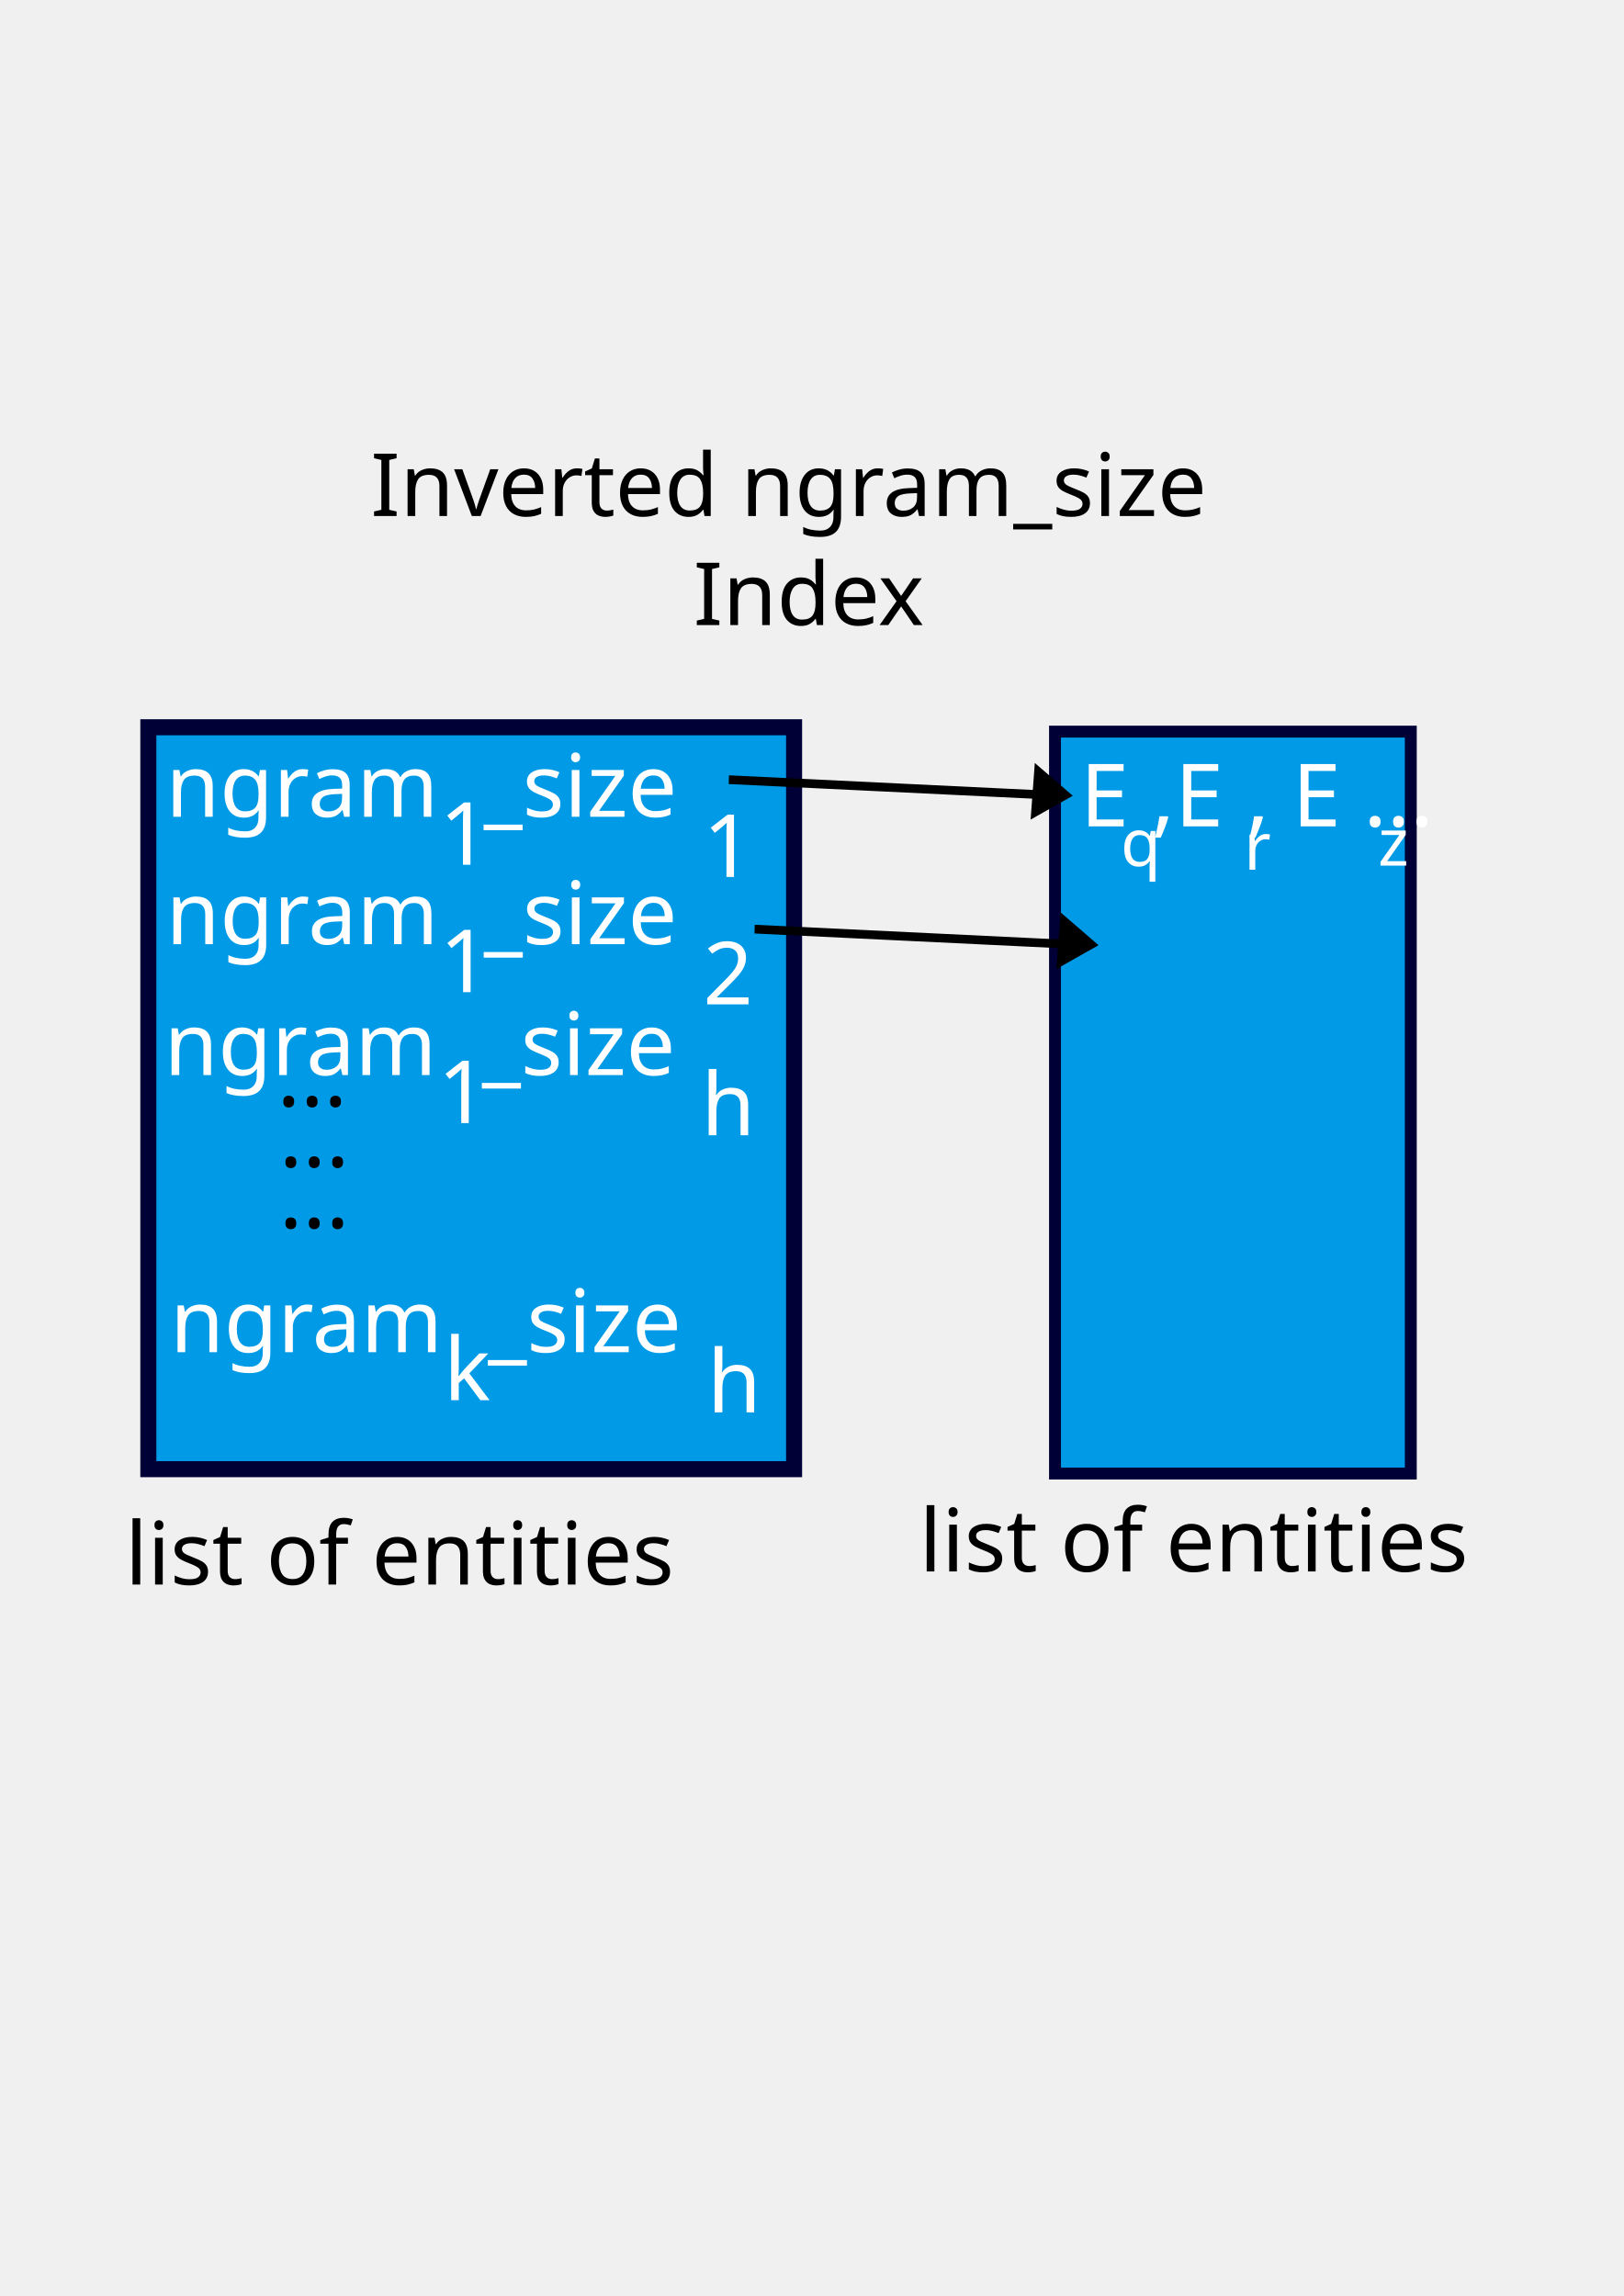
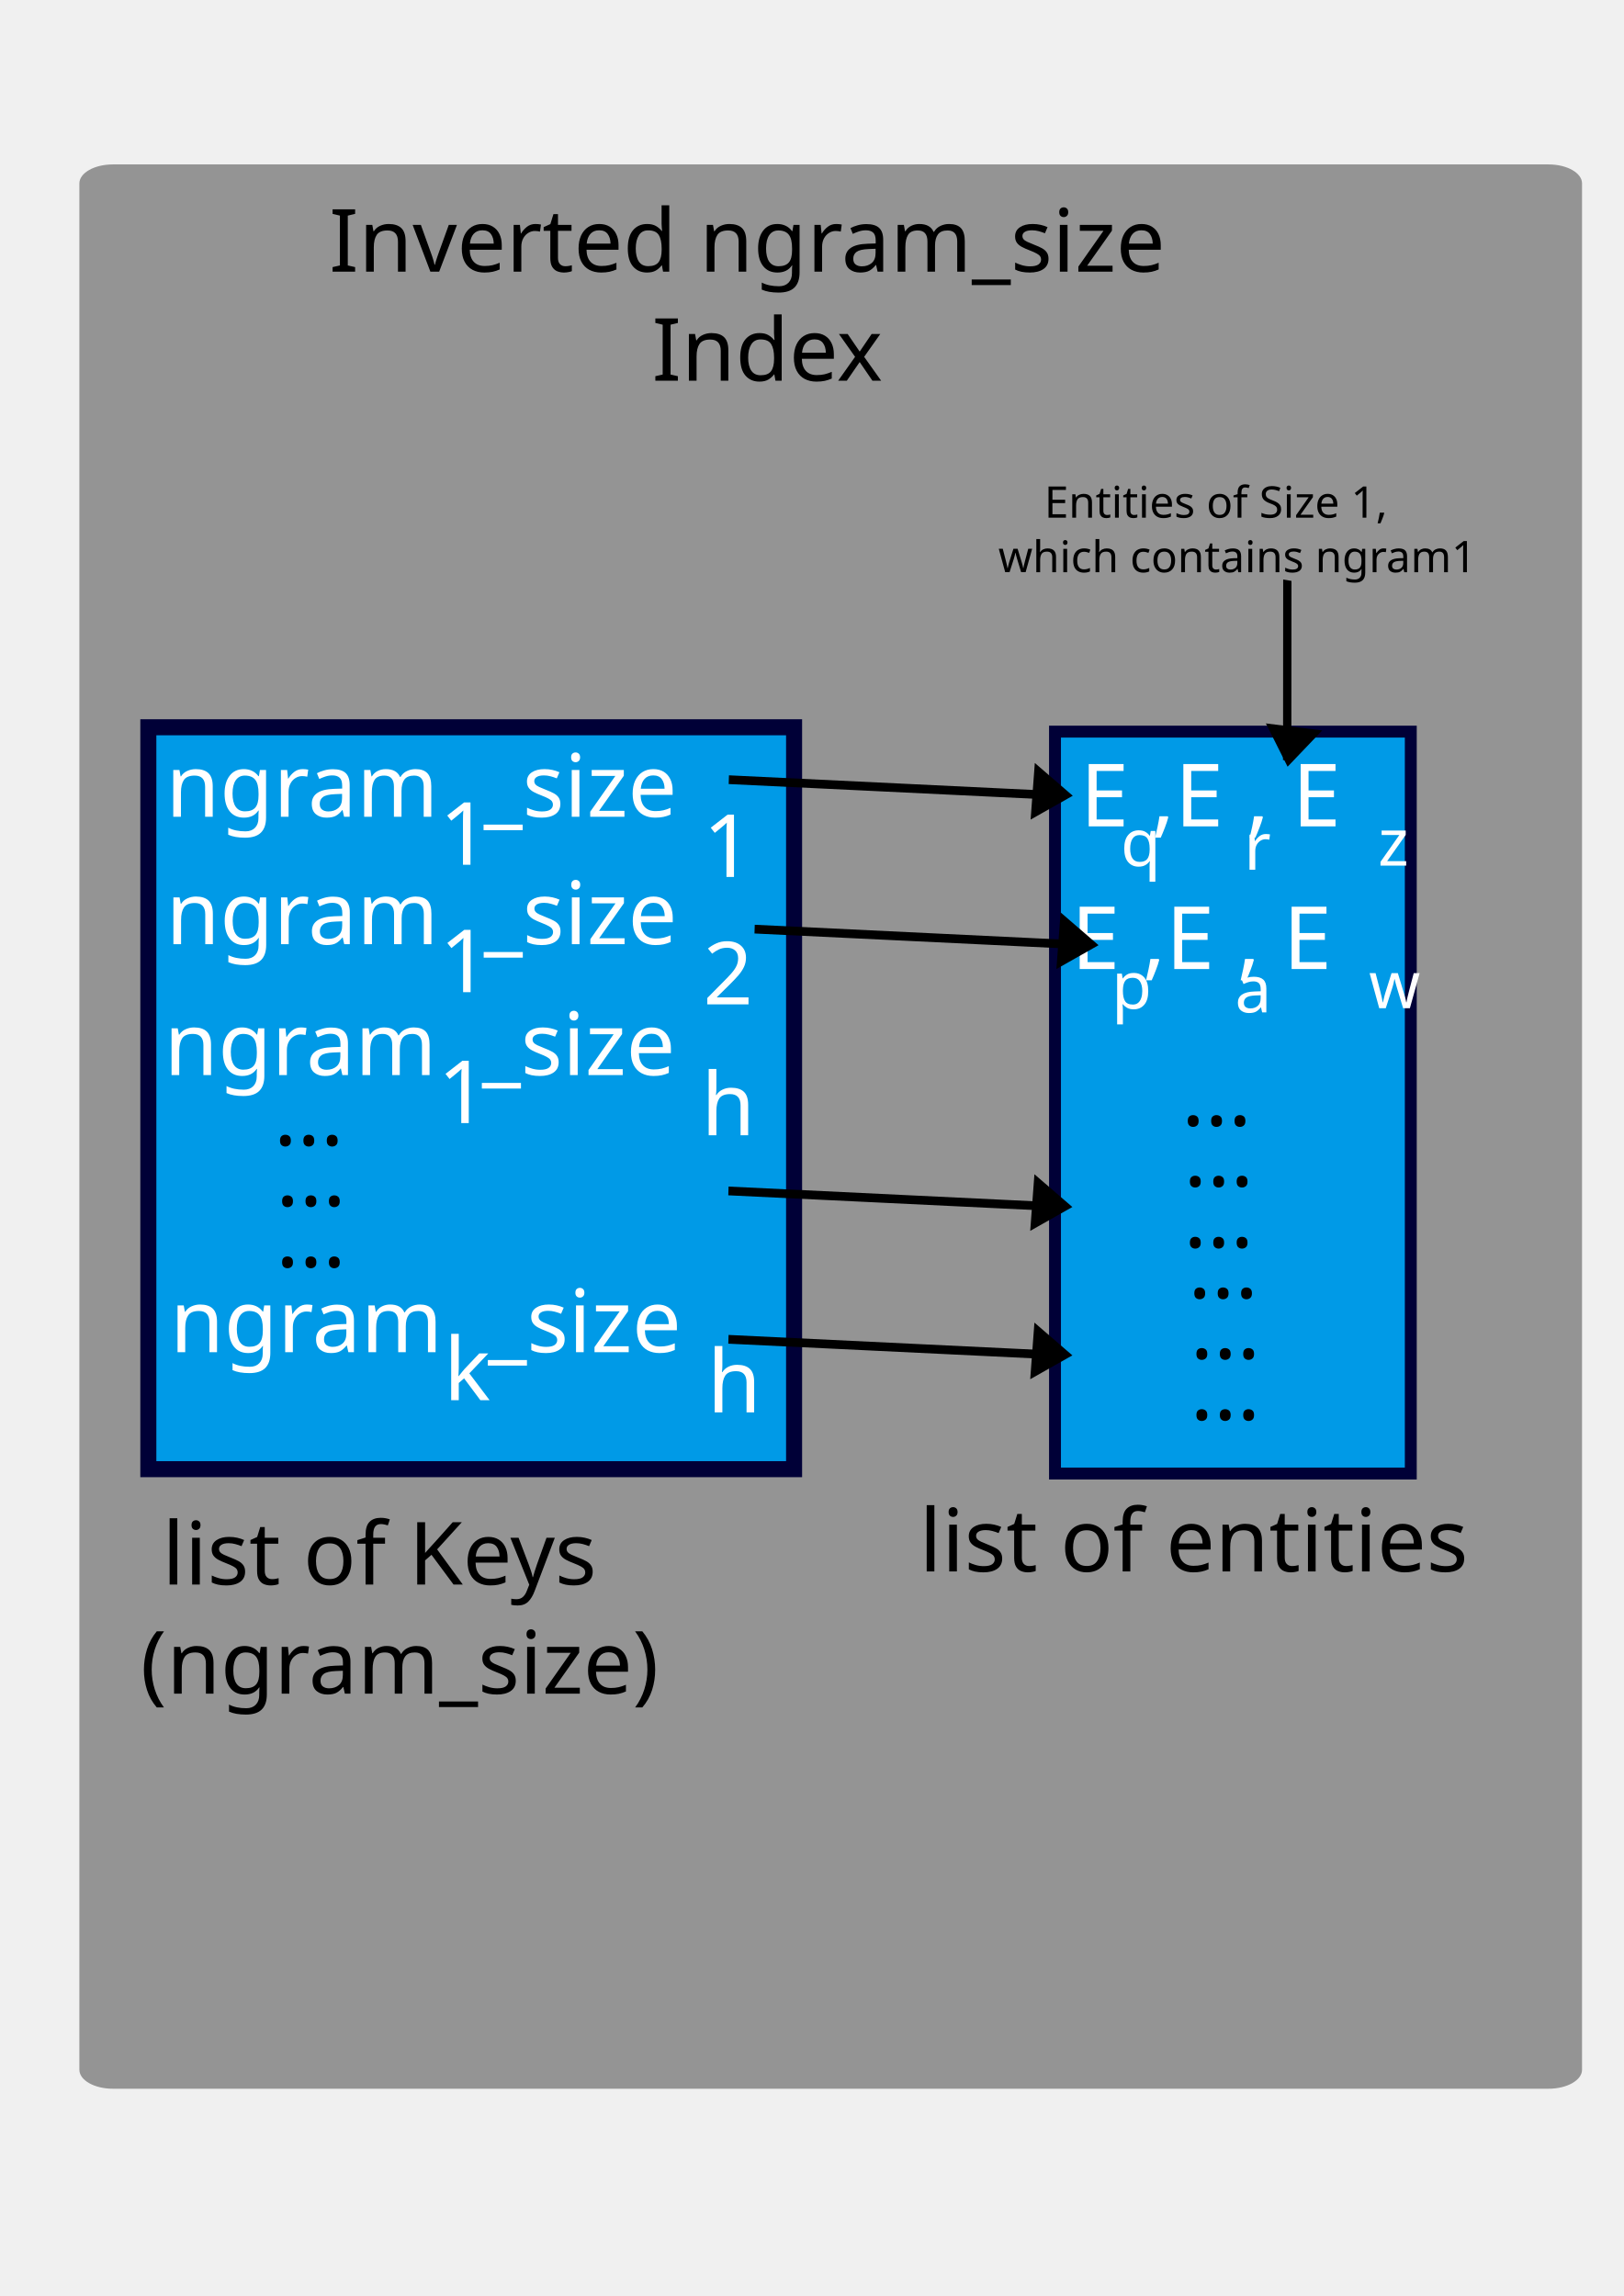
<svg xmlns="http://www.w3.org/2000/svg" width="744.094" height="1052.362" id="svg2" version="1.1">
  <defs id="defs4" />
  <g id="layer1">
-     <text xml:space="preserve" style="font-size:40px;font-style:normal;font-weight:normal;text-align:center;line-height:125%;letter-spacing:0px;word-spacing:0px;text-anchor:middle;fill:#000000;fill-opacity:1;stroke:none;font-family:Sans" x="396.635" y="236.505" id="text2985">
-       <tspan id="tspan2987" x="403.002" y="236.505">Inverted ngram_size </tspan>
-       <tspan x="396.635" y="286.505" id="tspan4244">Index</tspan>
+     <rect style="fill:#000000;fill-opacity:0.384;stroke:#000000;stroke-width:0;stroke-miterlimit:4;stroke-opacity:1;stroke-dasharray:none;stroke-dashoffset:0" id="rect3563" width="688.625" height="882" x="36.375" y="75.362" rx="15.36" ry="8.7" />
+     <text xml:space="preserve" style="font-size:40px;font-style:normal;font-weight:normal;text-align:center;line-height:125%;letter-spacing:0px;word-spacing:0px;text-anchor:middle;fill:#000000;fill-opacity:1;stroke:none;font-family:Sans" x="377.635" y="124.505" id="text2985">
+       <tspan id="tspan2987" x="384.002" y="124.505">Inverted ngram_size </tspan>
+       <tspan x="377.635" y="174.505" id="tspan4244">Index</tspan>
    </text>
    <rect style="fill:#009ae7;fill-opacity:1;stroke:#000037;stroke-width:7.347;stroke-miterlimit:4;stroke-opacity:1;stroke-dasharray:none;stroke-dashoffset:0" id="rect2989" width="295.928" height="340.047" x="67.977" y="333.339" />
    <g id="g3785" transform="translate(-7,0)" style="fill:#ffffff">
      <g id="g3957">
        <text xml:space="preserve" style="font-size:40px;font-style:normal;font-weight:normal;line-height:125%;letter-spacing:0px;word-spacing:0px;fill:#ffffff;fill-opacity:1;stroke:none;font-family:Sans" x="83" y="374.362" id="text3777">
          <tspan id="tspan3779" x="83" y="374.362">ngram  _size</tspan>
        </text>
        <text xml:space="preserve" style="font-size:40px;font-style:normal;font-weight:normal;line-height:125%;letter-spacing:0px;word-spacing:0px;fill:#ffffff;fill-opacity:1;stroke:none;font-family:Sans" x="198" y="396.362" id="text3781">
          <tspan id="tspan3783" x="198" y="396.362"> 1</tspan>
        </text>
        <text xml:space="preserve" style="font-size:40px;font-style:normal;font-weight:normal;line-height:125%;letter-spacing:0px;word-spacing:0px;fill:#ffffff;fill-opacity:1;stroke:none;font-family:Sans" x="318.754" y="401.942" id="text3781-7">
          <tspan id="tspan3783-6" x="318.754" y="401.942"> 1</tspan>
        </text>
      </g>
    </g>
-     <g id="g3785-5-7" transform="translate(-0.0390625,123.7012)">
+     <g id="g3785-5-7" transform="translate(414.9609,126.7012)">
      <text id="text3777-3-41" y="383.362" x="127" style="font-size:40px;font-style:normal;font-weight:normal;line-height:125%;letter-spacing:0px;word-spacing:0px;fill:#000000;fill-opacity:1;stroke:none;font-family:Sans" xml:space="preserve">
        <tspan y="383.362" x="127" id="tspan3779-9-13">...</tspan>
      </text>
      <text id="text3777-3-41-4" y="411.141" x="127.967" style="font-size:40px;font-style:normal;font-weight:normal;line-height:125%;letter-spacing:0px;word-spacing:0px;fill:#000000;fill-opacity:1;stroke:none;font-family:Sans" xml:space="preserve">
        <tspan y="411.141" x="127.967" id="tspan3779-9-13-3">...</tspan>
      </text>
      <text id="text3777-3-41-4-5" y="439.141" x="127.967" style="font-size:40px;font-style:normal;font-weight:normal;line-height:125%;letter-spacing:0px;word-spacing:0px;fill:#000000;fill-opacity:1;stroke:none;font-family:Sans" xml:space="preserve">
        <tspan y="439.141" x="127.967" id="tspan3779-9-13-3-6">...</tspan>
      </text>
    </g>
    <rect style="fill:#009ae7;fill-opacity:1;stroke:#000037;stroke-width:5.453;stroke-miterlimit:4;stroke-opacity:1;stroke-dasharray:none;stroke-dashoffset:0" id="rect2989-6" width="163.047" height="340.047" x="483.477" y="335.339" />
    <g id="g3935" transform="matrix(0.8167338,0,0,1,152.6851,-6)">
      <path id="path3931" d="m 222,363.362 178,7 2,-1" style="fill:none;stroke:#000000;stroke-width:4;stroke-linecap:butt;stroke-linejoin:miter;stroke-miterlimit:4;stroke-opacity:1;stroke-dasharray:none" />
      <path transform="translate(26,4)" d="m 385,366.362 -17.366,8.026 1.732,-19.053 z" id="path3933" style="fill:#000000;fill-opacity:1;stroke:#000000;stroke-width:4;stroke-miterlimit:4;stroke-opacity:1;stroke-dasharray:none;stroke-dashoffset:0" />
    </g>
    <g id="g3785-2" transform="translate(-6.939453,58.40527)" style="fill:#ffffff">
      <g id="g3957-6">
        <text xml:space="preserve" style="font-size:40px;font-style:normal;font-weight:normal;line-height:125%;letter-spacing:0px;word-spacing:0px;fill:#ffffff;fill-opacity:1;stroke:none;font-family:Sans" x="83" y="374.362" id="text3777-6">
          <tspan id="tspan3779-5" x="83" y="374.362">ngram  _size</tspan>
        </text>
        <text xml:space="preserve" style="font-size:40px;font-style:normal;font-weight:normal;line-height:125%;letter-spacing:0px;word-spacing:0px;fill:#ffffff;fill-opacity:1;stroke:none;font-family:Sans" x="198" y="396.362" id="text3781-0">
          <tspan id="tspan3783-5" x="198" y="396.362"> 1</tspan>
        </text>
        <text xml:space="preserve" style="font-size:40px;font-style:normal;font-weight:normal;line-height:125%;letter-spacing:0px;word-spacing:0px;fill:#ffffff;fill-opacity:1;stroke:none;font-family:Sans" x="318.754" y="401.942" id="text3781-7-4">
          <tspan id="tspan3783-6-3" x="318.754" y="401.942"> 2</tspan>
        </text>
      </g>
      <g transform="translate(-0.84375,60)" style="fill:#ffffff" id="g3957-6-6">
        <text xml:space="preserve" style="font-size:40px;font-style:normal;font-weight:normal;line-height:125%;letter-spacing:0px;word-spacing:0px;fill:#ffffff;fill-opacity:1;stroke:none;font-family:Sans" x="83" y="374.362" id="text3777-6-5">
          <tspan id="tspan3779-5-6" x="83" y="374.362">ngram  _size</tspan>
        </text>
        <text xml:space="preserve" style="font-size:40px;font-style:normal;font-weight:normal;line-height:125%;letter-spacing:0px;word-spacing:0px;fill:#ffffff;fill-opacity:1;stroke:none;font-family:Sans" x="198" y="396.362" id="text3781-0-8">
          <tspan id="tspan3783-5-0" x="198" y="396.362"> 1</tspan>
        </text>
        <text xml:space="preserve" style="font-size:40px;font-style:normal;font-weight:normal;line-height:125%;letter-spacing:0px;word-spacing:0px;fill:#ffffff;fill-opacity:1;stroke:none;font-family:Sans" x="318.754" y="401.942" id="text3781-7-4-2">
          <tspan id="tspan3783-6-3-2" x="318.754" y="401.942"> h</tspan>
        </text>
      </g>
    </g>
    <g transform="translate(-5.03711,245.4053)" style="fill:#ffffff" id="g3957-6-6-9">
      <text xml:space="preserve" style="font-size:40px;font-style:normal;font-weight:normal;line-height:125%;letter-spacing:0px;word-spacing:0px;fill:#ffffff;fill-opacity:1;stroke:none;font-family:Sans" x="83" y="374.362" id="text3777-6-5-7">
        <tspan id="tspan3779-5-6-6" x="83" y="374.362">ngram  _size</tspan>
      </text>
      <text xml:space="preserve" style="font-size:40px;font-style:normal;font-weight:normal;line-height:125%;letter-spacing:0px;word-spacing:0px;fill:#ffffff;fill-opacity:1;stroke:none;font-family:Sans" x="198" y="396.362" id="text3781-0-8-4">
        <tspan id="tspan3783-5-0-5" x="198" y="396.362"> k</tspan>
      </text>
      <text xml:space="preserve" style="font-size:40px;font-style:normal;font-weight:normal;line-height:125%;letter-spacing:0px;word-spacing:0px;fill:#ffffff;fill-opacity:1;stroke:none;font-family:Sans" x="318.754" y="401.942" id="text3781-7-4-2-3">
        <tspan id="tspan3783-6-3-2-5" x="318.754" y="401.942"> h</tspan>
      </text>
    </g>
    <g id="g3785-3" transform="translate(412.0605,4.405273)" style="fill:#ffffff">
      <g id="g3957-5">
        <text xml:space="preserve" style="font-size:40px;font-style:normal;font-weight:normal;line-height:125%;letter-spacing:0px;word-spacing:0px;fill:#ffffff;fill-opacity:1;stroke:none;font-family:Sans" x="83" y="374.362" id="text3777-4">
-           <tspan id="tspan3779-9" x="83" y="374.362">E ,E , E ...</tspan>
+           <tspan id="tspan3779-9" x="83" y="374.362">E ,E , E </tspan>
        </text>
        <text xml:space="preserve" style="font-size:40px;font-style:normal;font-weight:normal;line-height:125%;letter-spacing:0px;word-spacing:0px;fill:#ffffff;fill-opacity:1;stroke:none;font-family:Sans" x="318.754" y="401.942" id="text3781-7-9">
          <tspan id="tspan3783-6-32" x="318.754" y="401.942"> 1</tspan>
        </text>
      </g>
      <text xml:space="preserve" style="font-size:40px;font-style:normal;font-weight:normal;line-height:125%;letter-spacing:0px;word-spacing:0px;fill:#ffffff;fill-opacity:1;stroke:none;font-family:Sans" x="93.693" y="392.537" id="text3781-7-46">
        <tspan id="tspan3783-6-1" x="93.693" y="392.537" style="font-size:30px"> q</tspan>
      </text>
      <text xml:space="preserve" style="font-size:40px;font-style:normal;font-weight:normal;line-height:125%;letter-spacing:0px;word-spacing:0px;fill:#ffffff;fill-opacity:1;stroke:none;font-family:Sans" x="158.005" y="394.238" id="text3781-7-46-7">
        <tspan id="tspan3783-6-1-1" x="158.005" y="394.238" style="font-size:30px">r</tspan>
      </text>
      <text xml:space="preserve" style="font-size:40px;font-style:normal;font-weight:normal;line-height:125%;letter-spacing:0px;word-spacing:0px;fill:#ffffff;fill-opacity:1;stroke:none;font-family:Sans" x="219.41" y="392.358" id="text3781-7-46-7-3">
        <tspan id="tspan3783-6-1-1-2" x="219.41" y="392.358" style="font-size:30px">z</tspan>
      </text>
    </g>
-     <g id="g3935-9" transform="matrix(0.8167338,0,0,1,164.5037,62.5)">
-       <path id="path3931-4" d="m 222,363.362 178,7 2,-1" style="fill:none;stroke:#000000;stroke-width:4;stroke-linecap:butt;stroke-linejoin:miter;stroke-miterlimit:4;stroke-opacity:1;stroke-dasharray:none" />
-       <path transform="translate(26,4)" d="m 385,366.362 -17.366,8.026 1.732,-19.053 z" id="path3933-8" style="fill:#000000;fill-opacity:1;stroke:#000000;stroke-width:4;stroke-miterlimit:4;stroke-opacity:1;stroke-dasharray:none;stroke-dashoffset:0" />
-     </g>
    <flowRoot xml:space="preserve" id="flowRoot4246" style="fill:black;stroke:none;stroke-opacity:1;stroke-width:1px;stroke-linejoin:miter;stroke-linecap:butt;fill-opacity:1;font-family:Sans;font-style:normal;font-weight:normal;font-size:40px;line-height:125%;letter-spacing:0px;word-spacing:0px;text-anchor:middle;text-align:center">
      <flowRegion id="flowRegion4248">
        <rect id="rect4250" width="200" height="73" x="231" y="149.362" style="text-anchor:middle;text-align:center" />
      </flowRegion>
      <flowPara id="flowPara4252" />
    </flowRoot>
    <text xml:space="preserve" style="font-size:40px;font-style:normal;font-weight:normal;text-align:center;line-height:125%;letter-spacing:0px;word-spacing:0px;text-anchor:middle;fill:#000000;fill-opacity:1;stroke:none;font-family:Sans" x="573.037" y="720.274" id="text2985-9">
      <tspan x="573.037" y="720.274" id="tspan4244-7">list of entities</tspan>
    </text>
    <text xml:space="preserve" style="font-size:40px;font-style:normal;font-weight:normal;text-align:center;line-height:125%;letter-spacing:0px;word-spacing:0px;text-anchor:middle;fill:#000000;fill-opacity:1;stroke:none;font-family:Sans" x="209.102" y="726.274" id="text2985-9-8">
-       <tspan x="209.102" y="726.274" id="tspan4244-7-6">list of entities</tspan>
+       <tspan x="215.469" y="726.274" id="tspan4244-7-6">list of Keys </tspan>
+       <tspan x="209.102" y="776.274" id="tspan3050">(ngram_size)</tspan>
    </text>
+     <g id="g3935-7" transform="matrix(-0.4390806,0.6886671,-0.8431965,-0.5376055,1077.807,270.3988)">
+       <path id="path3931-7" d="M 316.523,413.762 400,370.362 l 2,-1" style="fill:none;stroke:#000000;stroke-width:4;stroke-linecap:butt;stroke-linejoin:miter;stroke-miterlimit:4;stroke-opacity:1;stroke-dasharray:none" />
+       <path transform="matrix(0.8690962,-0.4039917,0.6056356,0.8690962,-155.4734,206.1358)" d="m 385,366.362 -17.366,8.026 1.732,-19.053 z" id="path3933-6" style="fill:#000000;fill-opacity:1;stroke:#000000;stroke-width:4;stroke-miterlimit:4;stroke-opacity:1;stroke-dasharray:none;stroke-dashoffset:0" />
+     </g>
+     <text xml:space="preserve" style="font-size:40px;font-style:normal;font-weight:normal;text-align:center;line-height:125%;letter-spacing:0px;word-spacing:0px;text-anchor:middle;fill:#000000;fill-opacity:1;stroke:none;font-family:Sans" x="593.037" y="237.274" id="text2985-3">
+       <tspan x="596.221" y="237.274" id="tspan4244-0" style="font-size:20px">Entities of Size 1, </tspan>
+       <tspan x="593.037" y="262.274" id="tspan3102" style="font-size:20px">which contains ngram1</tspan>
+     </text>
+     <g id="g3785-3-1" transform="translate(407.9141,69.79004)" style="fill:#ffffff">
+       <g id="g3957-5-2">
+         <text xml:space="preserve" style="font-size:40px;font-style:normal;font-weight:normal;line-height:125%;letter-spacing:0px;word-spacing:0px;fill:#ffffff;fill-opacity:1;stroke:none;font-family:Sans" x="83" y="374.362" id="text3777-4-8">
+           <tspan id="tspan3779-9-9" x="83" y="374.362">E ,E , E </tspan>
+         </text>
+       </g>
+       <text xml:space="preserve" style="font-size:40px;font-style:normal;font-weight:normal;line-height:125%;letter-spacing:0px;word-spacing:0px;fill:#ffffff;fill-opacity:1;stroke:none;font-family:Sans" x="93.693" y="392.537" id="text3781-7-46-8">
+         <tspan id="tspan3783-6-1-0" x="93.693" y="392.537" style="font-size:30px"> p</tspan>
+       </text>
+       <text xml:space="preserve" style="font-size:40px;font-style:normal;font-weight:normal;line-height:125%;letter-spacing:0px;word-spacing:0px;fill:#ffffff;fill-opacity:1;stroke:none;font-family:Sans" x="158.005" y="394.238" id="text3781-7-46-7-2">
+         <tspan id="tspan3783-6-1-1-1" x="158.005" y="394.238" style="font-size:30px">a</tspan>
+       </text>
+       <text xml:space="preserve" style="font-size:40px;font-style:normal;font-weight:normal;line-height:125%;letter-spacing:0px;word-spacing:0px;fill:#ffffff;fill-opacity:1;stroke:none;font-family:Sans" x="219.41" y="392.358" id="text3781-7-46-7-3-0">
+         <tspan id="tspan3783-6-1-1-2-5" x="219.41" y="392.358" style="font-size:30px">w</tspan>
+       </text>
+     </g>
+     <g id="g3785-5-7-8" transform="translate(-1.555664,141.5908)">
+       <text id="text3777-3-41-8" y="383.362" x="127" style="font-size:40px;font-style:normal;font-weight:normal;line-height:125%;letter-spacing:0px;word-spacing:0px;fill:#000000;fill-opacity:1;stroke:none;font-family:Sans" xml:space="preserve">
+         <tspan y="383.362" x="127" id="tspan3779-9-13-6">...</tspan>
+       </text>
+       <text id="text3777-3-41-4-8" y="411.141" x="127.967" style="font-size:40px;font-style:normal;font-weight:normal;line-height:125%;letter-spacing:0px;word-spacing:0px;fill:#000000;fill-opacity:1;stroke:none;font-family:Sans" xml:space="preserve">
+         <tspan y="411.141" x="127.967" id="tspan3779-9-13-3-3">...</tspan>
+       </text>
+       <text id="text3777-3-41-4-5-8" y="439.141" x="127.967" style="font-size:40px;font-style:normal;font-weight:normal;line-height:125%;letter-spacing:0px;word-spacing:0px;fill:#000000;fill-opacity:1;stroke:none;font-family:Sans" xml:space="preserve">
+         <tspan y="439.141" x="127.967" id="tspan3779-9-13-3-6-3">...</tspan>
+       </text>
+     </g>
+     <g id="g3785-5-7-8-3" transform="translate(414.4443,132.5908)">
+       <text id="text3777-3-41-8-3" y="383.362" x="127" style="font-size:40px;font-style:normal;font-weight:normal;line-height:125%;letter-spacing:0px;word-spacing:0px;fill:#000000;fill-opacity:1;stroke:none;font-family:Sans" xml:space="preserve">
+         <tspan y="383.362" x="127" id="tspan3779-9-13-6-8">...</tspan>
+       </text>
+       <text id="text3777-3-41-4-8-0" y="411.141" x="127.967" style="font-size:40px;font-style:normal;font-weight:normal;line-height:125%;letter-spacing:0px;word-spacing:0px;fill:#000000;fill-opacity:1;stroke:none;font-family:Sans" xml:space="preserve">
+         <tspan y="411.141" x="127.967" id="tspan3779-9-13-3-3-4">...</tspan>
+       </text>
+       <text id="text3777-3-41-4-5-8-7" y="439.141" x="127.967" style="font-size:40px;font-style:normal;font-weight:normal;line-height:125%;letter-spacing:0px;word-spacing:0px;fill:#000000;fill-opacity:1;stroke:none;font-family:Sans" xml:space="preserve">
+         <tspan y="439.141" x="127.967" id="tspan3779-9-13-3-6-3-6">...</tspan>
+       </text>
+     </g>
+     <g id="g3785-5-7-8-3-3" transform="translate(417.4443,211.5908)">
+       <text id="text3777-3-41-8-3-4" y="383.362" x="127" style="font-size:40px;font-style:normal;font-weight:normal;line-height:125%;letter-spacing:0px;word-spacing:0px;fill:#000000;fill-opacity:1;stroke:none;font-family:Sans" xml:space="preserve">
+         <tspan y="383.362" x="127" id="tspan3779-9-13-6-8-9">...</tspan>
+       </text>
+       <text id="text3777-3-41-4-8-0-0" y="411.141" x="127.967" style="font-size:40px;font-style:normal;font-weight:normal;line-height:125%;letter-spacing:0px;word-spacing:0px;fill:#000000;fill-opacity:1;stroke:none;font-family:Sans" xml:space="preserve">
+         <tspan y="411.141" x="127.967" id="tspan3779-9-13-3-3-4-2">...</tspan>
+       </text>
+       <text id="text3777-3-41-4-5-8-7-0" y="439.141" x="127.967" style="font-size:40px;font-style:normal;font-weight:normal;line-height:125%;letter-spacing:0px;word-spacing:0px;fill:#000000;fill-opacity:1;stroke:none;font-family:Sans" xml:space="preserve">
+         <tspan y="439.141" x="127.967" id="tspan3779-9-13-3-6-3-6-1">...</tspan>
+       </text>
+     </g>
+     <g id="g3935-9-0" transform="matrix(0.8167338,0,0,1,152.5037,182.5)">
+       <path id="path3931-4-7" d="m 222,363.362 178,7 2,-1" style="fill:none;stroke:#000000;stroke-width:4;stroke-linecap:butt;stroke-linejoin:miter;stroke-miterlimit:4;stroke-opacity:1;stroke-dasharray:none" />
+       <path transform="translate(26,4)" d="m 385,366.362 -17.366,8.026 1.732,-19.053 z" id="path3933-8-3" style="fill:#000000;fill-opacity:1;stroke:#000000;stroke-width:4;stroke-miterlimit:4;stroke-opacity:1;stroke-dasharray:none;stroke-dashoffset:0" />
+     </g>
+     <g id="g3935-9-0-4" transform="matrix(0.8167338,0,0,1,152.5037,250.5)">
+       <path id="path3931-4-7-7" d="m 222,363.362 178,7 2,-1" style="fill:none;stroke:#000000;stroke-width:4;stroke-linecap:butt;stroke-linejoin:miter;stroke-miterlimit:4;stroke-opacity:1;stroke-dasharray:none" />
+       <path transform="translate(26,4)" d="m 385,366.362 -17.366,8.026 1.732,-19.053 z" id="path3933-8-3-4" style="fill:#000000;fill-opacity:1;stroke:#000000;stroke-width:4;stroke-miterlimit:4;stroke-opacity:1;stroke-dasharray:none;stroke-dashoffset:0" />
+     </g>
+     <g id="g3935-9" transform="matrix(0.8167338,0,0,1,164.5037,62.5)">
+       <path id="path3931-4" d="m 222,363.362 178,7 2,-1" style="fill:none;stroke:#000000;stroke-width:4;stroke-linecap:butt;stroke-linejoin:miter;stroke-miterlimit:4;stroke-opacity:1;stroke-dasharray:none" />
+       <path transform="translate(26,4)" d="m 385,366.362 -17.366,8.026 1.732,-19.053 z" id="path3933-8" style="fill:#000000;fill-opacity:1;stroke:#000000;stroke-width:4;stroke-miterlimit:4;stroke-opacity:1;stroke-dasharray:none;stroke-dashoffset:0" />
+     </g>
  </g>
</svg>
